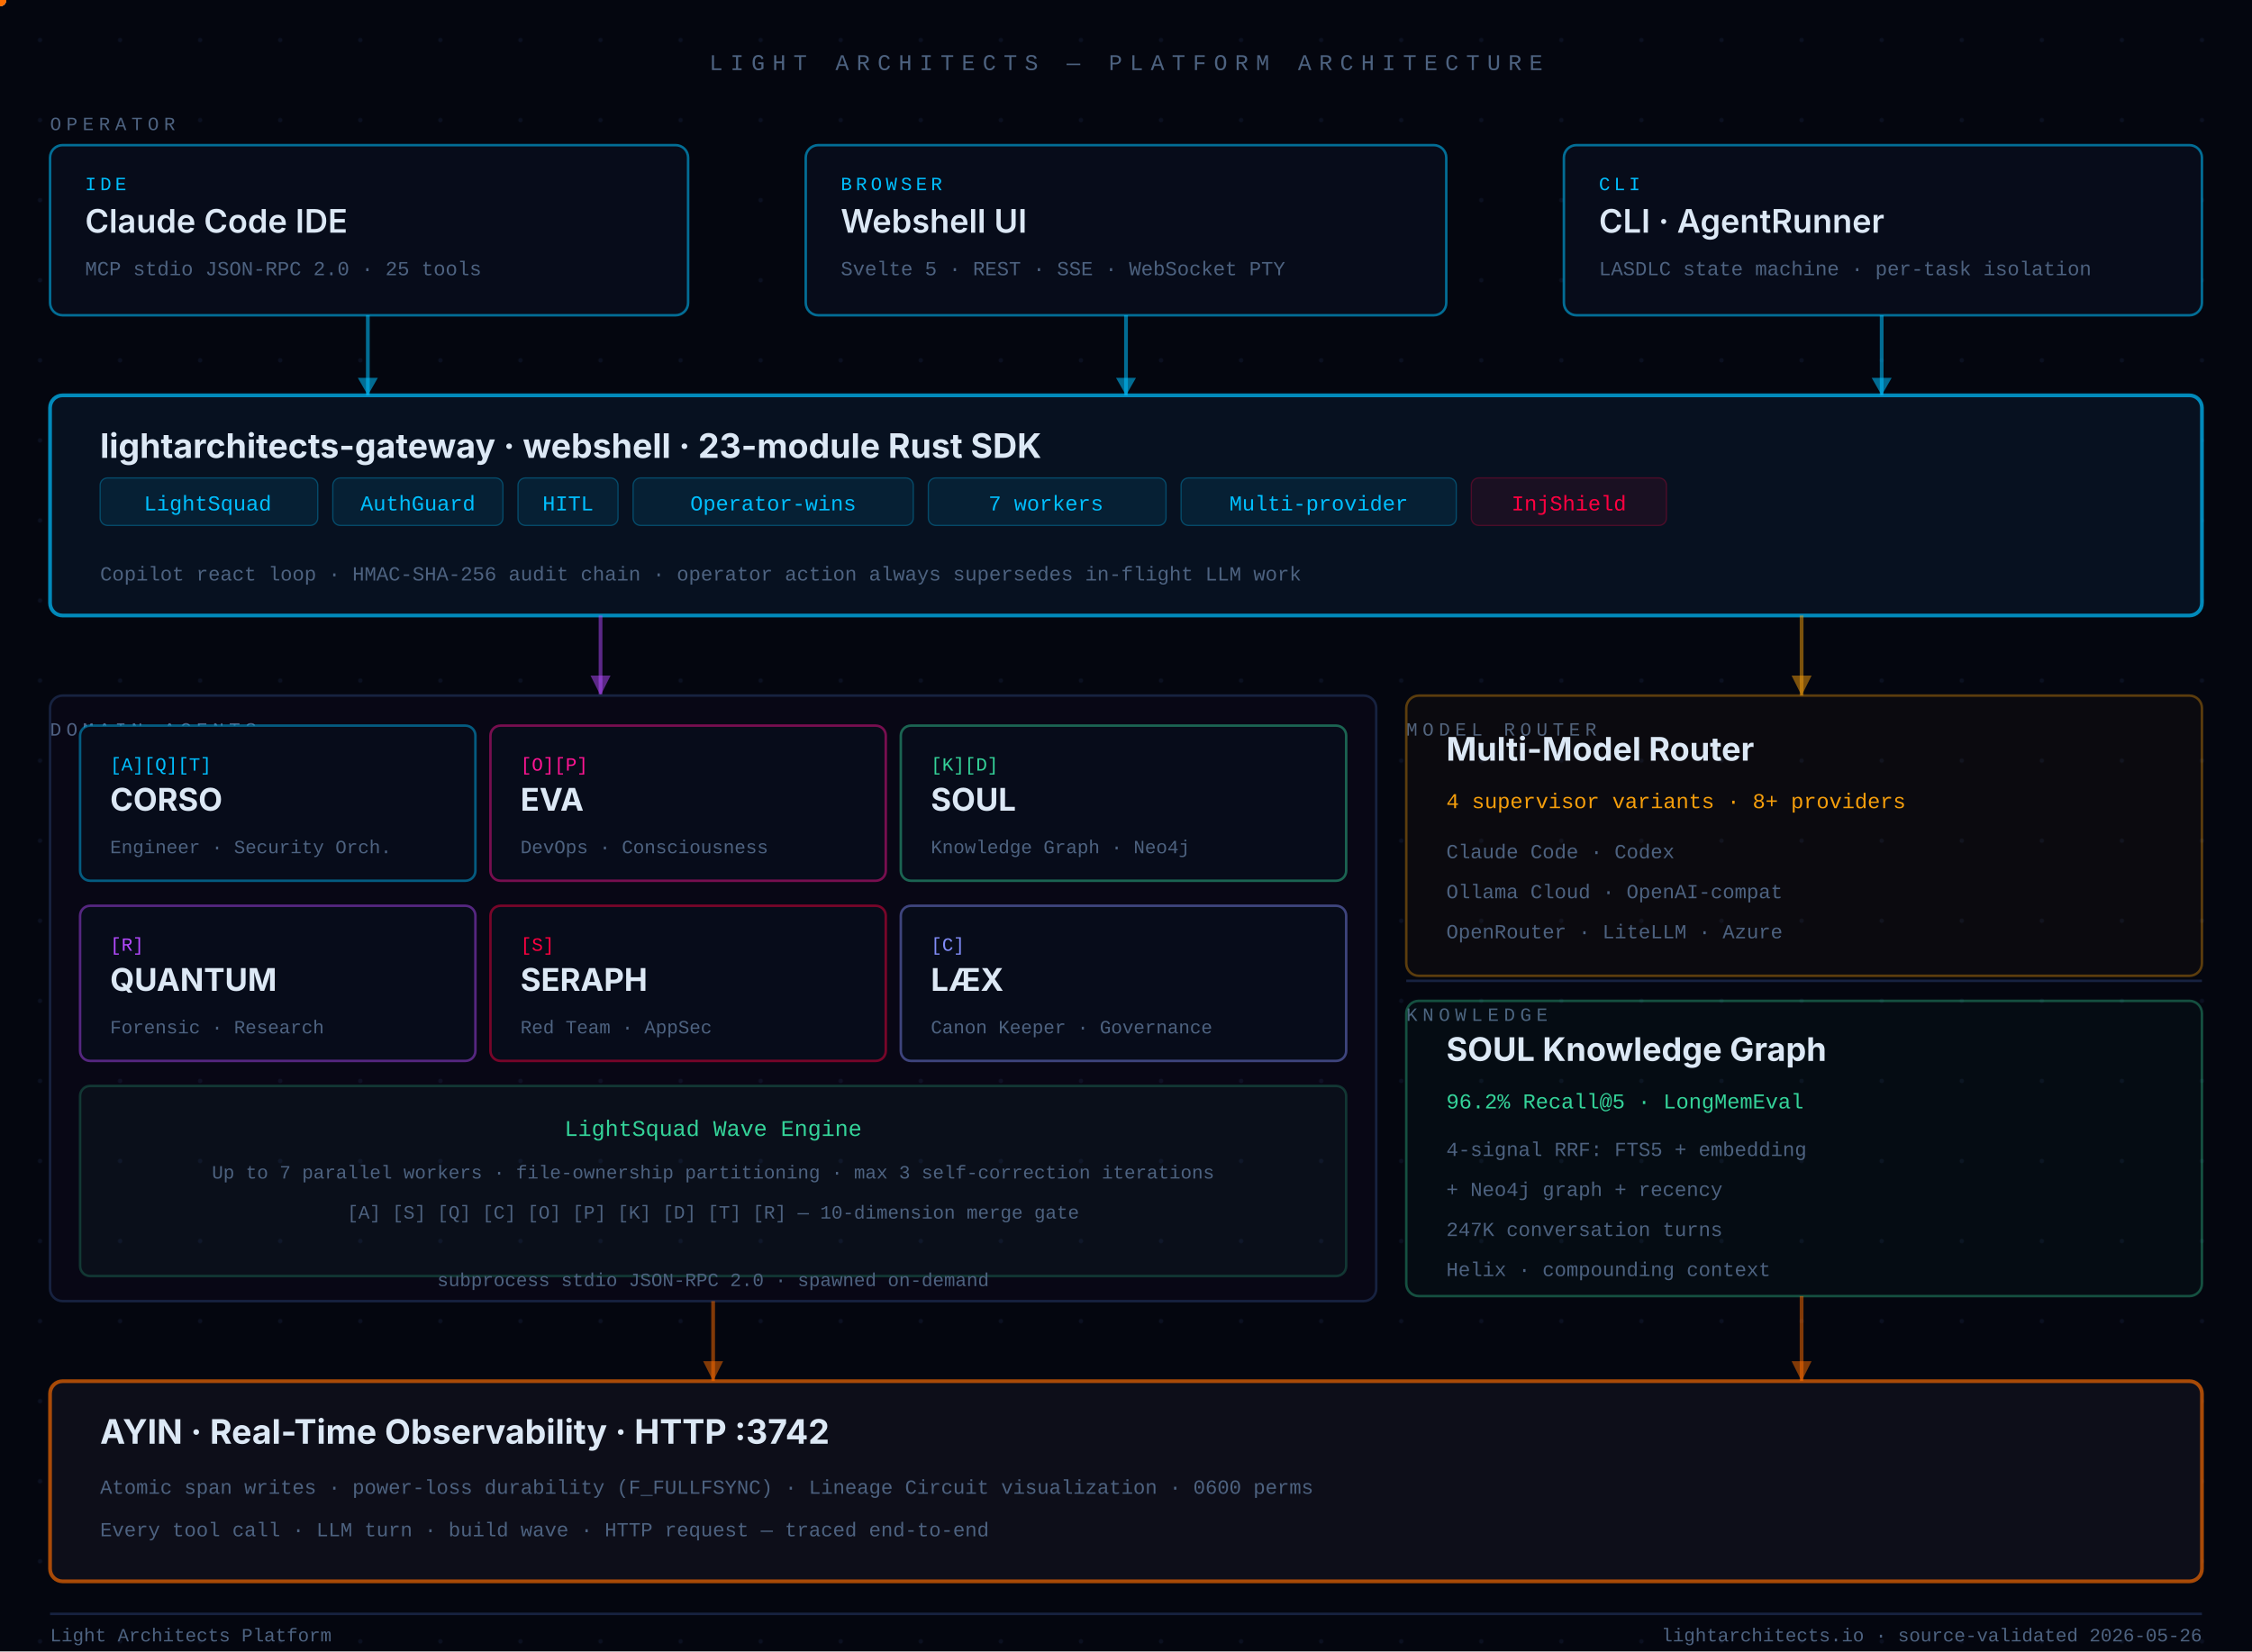
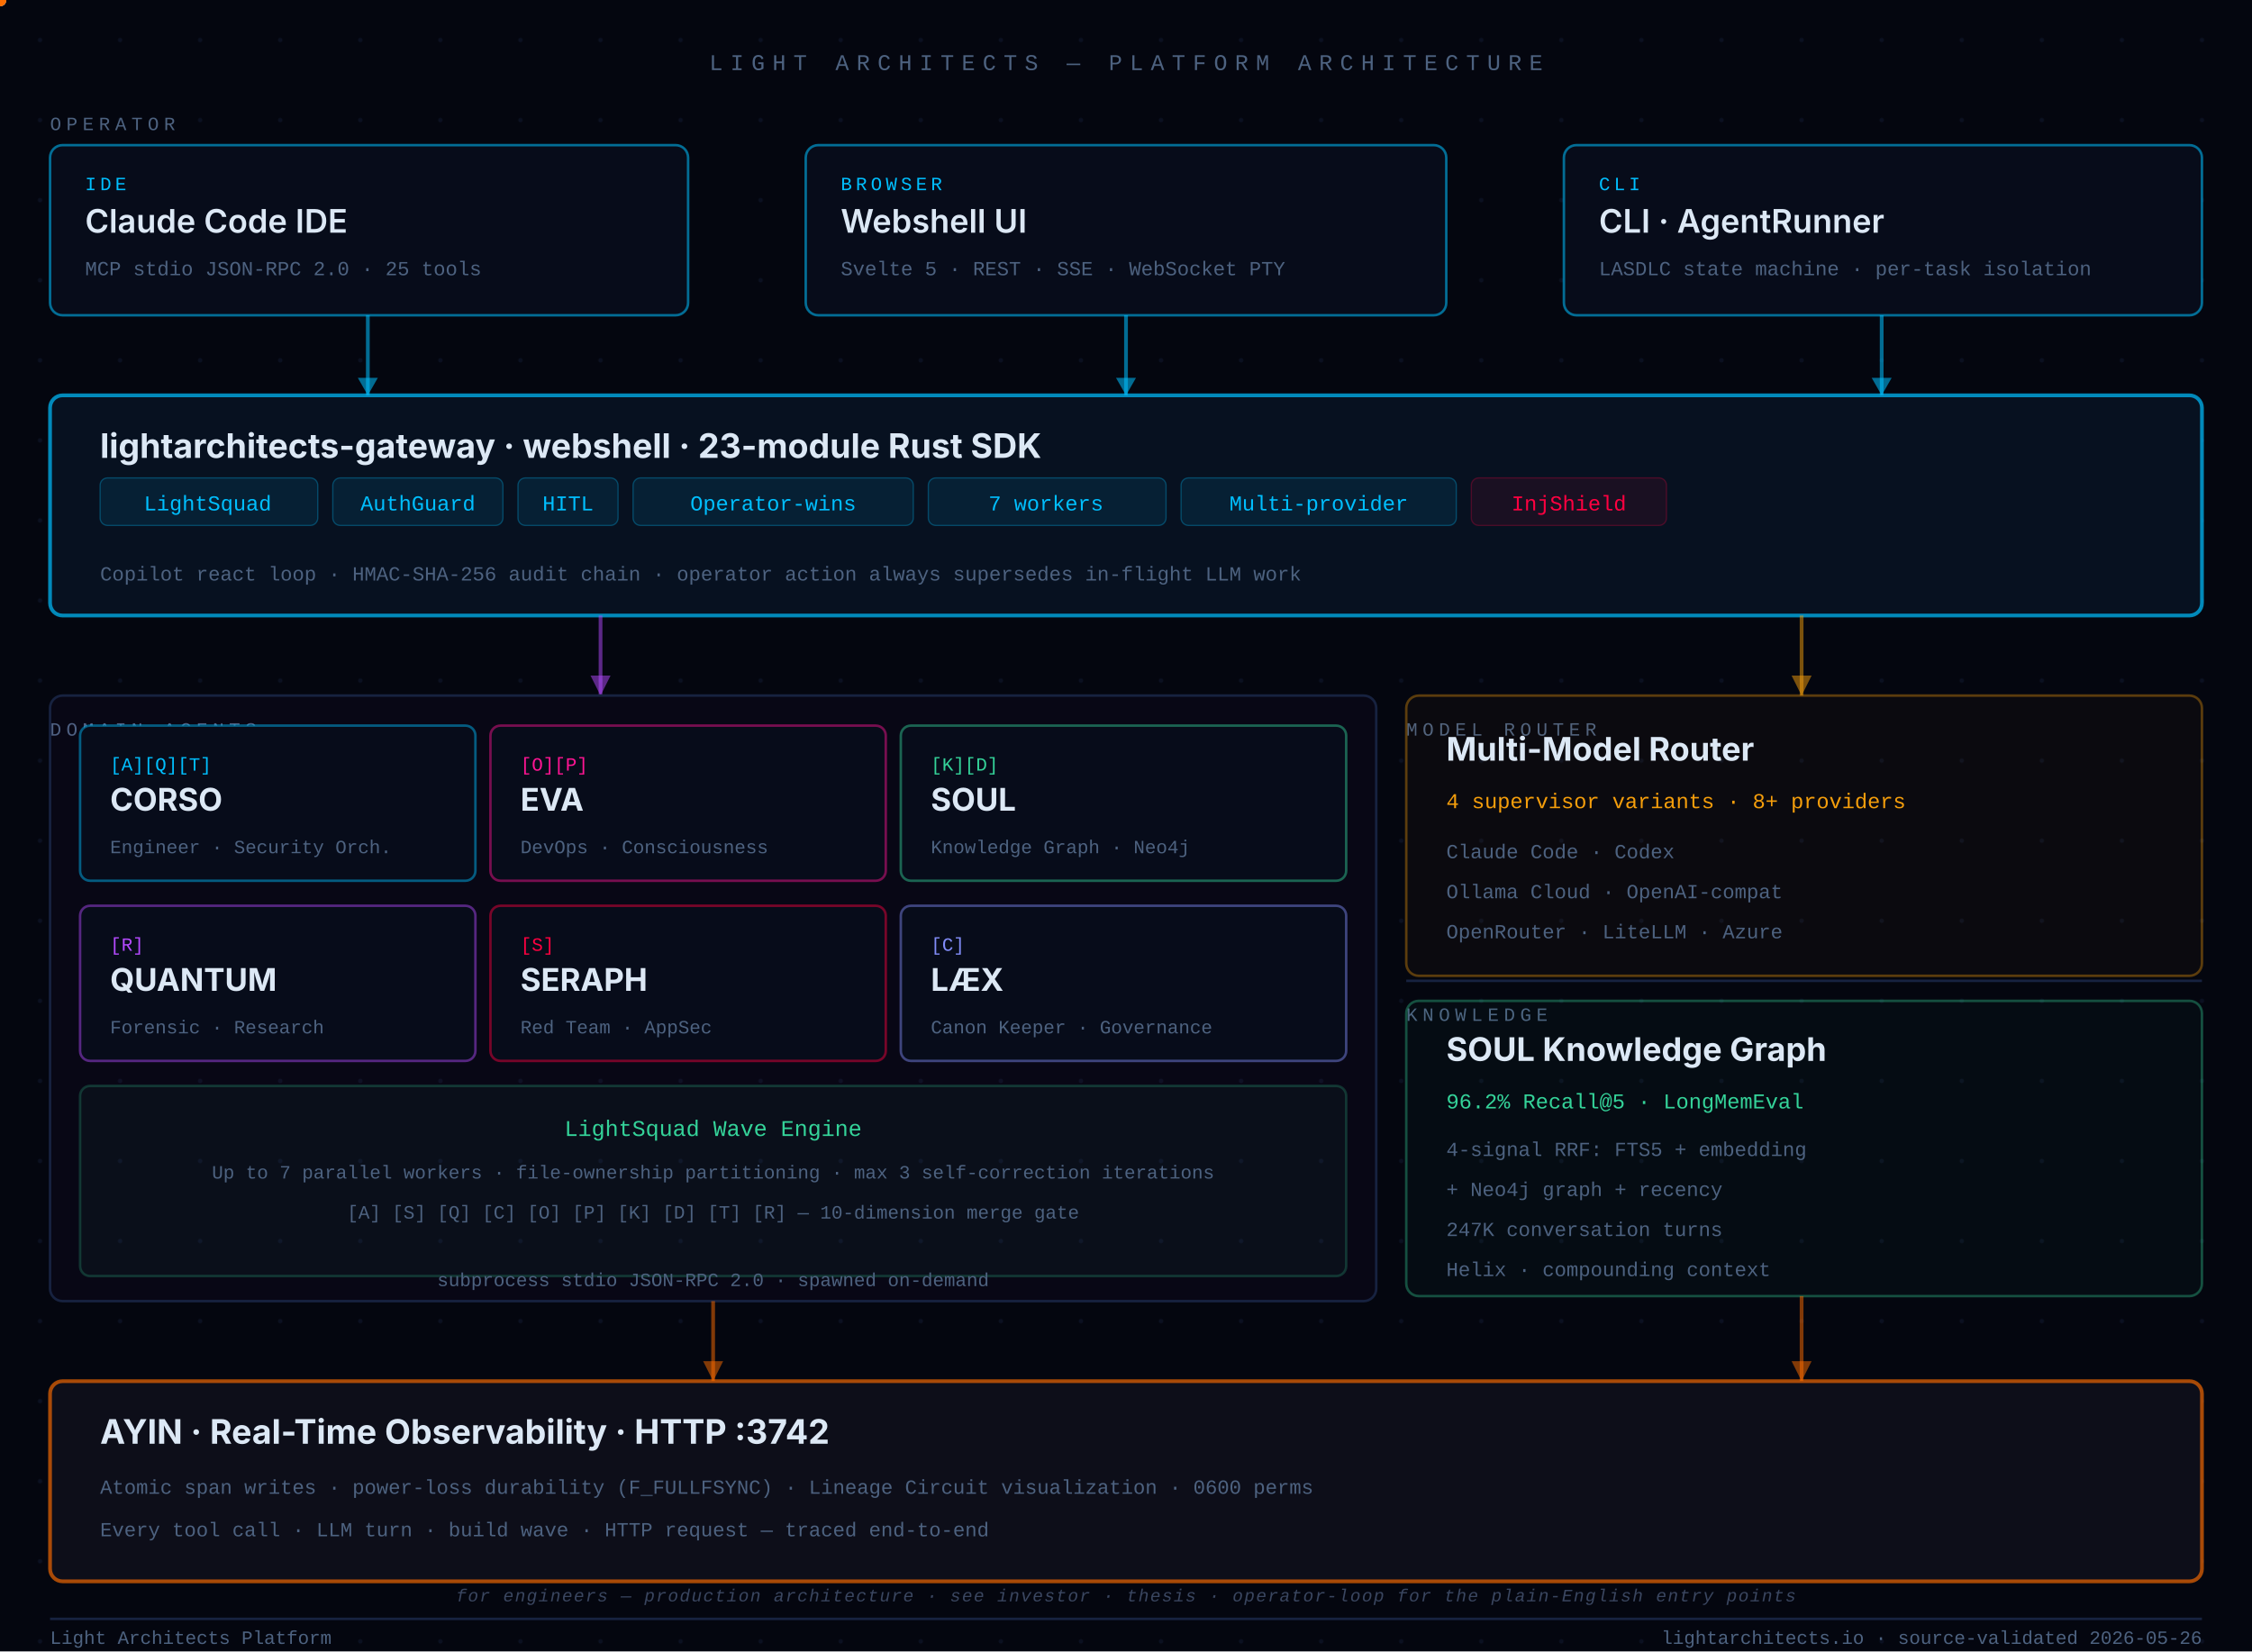
<svg xmlns="http://www.w3.org/2000/svg" viewBox="0 0 900 660" width="900" height="660">
  <defs>
    <style>
.m{font-family:'JetBrains Mono','Courier New',monospace}
.s{font-family:-apple-system,'Segoe UI',sans-serif}
@keyframes r1{0%,12%{opacity:0}28%,100%{opacity:1}}
@keyframes r2{0%,28%{opacity:0}44%,100%{opacity:1}}
@keyframes r3{0%,44%{opacity:0}60%,100%{opacity:1}}
@keyframes r4{0%,58%{opacity:0}74%,100%{opacity:1}}
@keyframes r5{0%,72%{opacity:0}86%,100%{opacity:1}}
@keyframes dl{0%,25%{stroke-dashoffset:80;opacity:0}26%{opacity:1}42%,100%{stroke-dashoffset:0;opacity:1}}
@keyframes dl2{0%,42%{stroke-dashoffset:80;opacity:0}43%{opacity:1}57%,100%{stroke-dashoffset:0;opacity:1}}
@keyframes dl3{0%,58%{stroke-dashoffset:80;opacity:0}59%{opacity:1}74%,100%{stroke-dashoffset:0;opacity:1}}
@keyframes glow{0%,100%{opacity:.5}50%{opacity:1}}
.l1{animation:r1 4s ease-out both}
.l2{animation:r2 4s ease-out both}
.l3{animation:r3 4s ease-out both}
.l4{animation:r4 4s ease-out both}
.l5{animation:r5 4s ease-out both}
.c1{stroke-dasharray:80;animation:dl 4s ease-out both}
.c2{stroke-dasharray:80;animation:dl2 4s ease-out both}
.c3{stroke-dasharray:80;animation:dl3 4s ease-out both}
.gw{animation:glow 3s ease-in-out infinite 4s}
</style>
  </defs>
  <rect width="900" height="660" fill="#04060f" />
  <defs>
    <pattern id="dots" width="32" height="32" patternUnits="userSpaceOnUse">
      <circle cx="16" cy="16" r=".9" fill="#0b1020" />
    </pattern>
  </defs>
  <rect width="900" height="660" fill="url(#dots)" />
  <g class="l1">
    <text x="450" y="28" class="m" font-size="9" fill="#4d6280" text-anchor="middle" letter-spacing="3">LIGHT ARCHITECTS — PLATFORM ARCHITECTURE</text>
  </g>
  <g class="l1">
    <text x="20" y="52" class="m" font-size="7.5" fill="#4d6280" letter-spacing="2">OPERATOR</text>
    <rect x="20" y="58" width="255" height="68" rx="5" fill="#070c1a" stroke="#00BFFF" stroke-width="1" stroke-opacity=".55" />
    <text x="34" y="76" class="m" font-size="7.5" fill="#00BFFF" letter-spacing="1.5">IDE</text>
    <text x="34" y="93" class="s" font-size="13" fill="#dce8f5" font-weight="600">Claude Code IDE</text>
    <text x="34" y="110" class="m" font-size="8" fill="#4d6280">MCP stdio JSON-RPC 2.0 · 25 tools</text>
    <rect x="322" y="58" width="256" height="68" rx="5" fill="#070c1a" stroke="#00BFFF" stroke-width="1" stroke-opacity=".55" />
    <text x="336" y="76" class="m" font-size="7.5" fill="#00BFFF" letter-spacing="1.5">BROWSER</text>
    <text x="336" y="93" class="s" font-size="13" fill="#dce8f5" font-weight="600">Webshell UI</text>
    <text x="336" y="110" class="m" font-size="8" fill="#4d6280">Svelte 5 · REST · SSE · WebSocket PTY</text>
    <rect x="625" y="58" width="255" height="68" rx="5" fill="#070c1a" stroke="#00BFFF" stroke-width="1" stroke-opacity=".55" />
    <text x="639" y="76" class="m" font-size="7.5" fill="#00BFFF" letter-spacing="1.5">CLI</text>
    <text x="639" y="93" class="s" font-size="13" fill="#dce8f5" font-weight="600">CLI · AgentRunner</text>
    <text x="639" y="110" class="m" font-size="8" fill="#4d6280">LASDLC state machine · per-task isolation</text>
  </g>
  <g class="c1">
    <line x1="147" y1="126" x2="147" y2="158" stroke="#00BFFF" stroke-width="1.5" stroke-opacity=".55" />
    <line x1="450" y1="126" x2="450" y2="158" stroke="#00BFFF" stroke-width="1.5" stroke-opacity=".55" />
    <line x1="752" y1="126" x2="752" y2="158" stroke="#00BFFF" stroke-width="1.5" stroke-opacity=".55" />
    <polygon points="147,158 143,151 151,151" fill="#00BFFF" opacity=".55" />
    <polygon points="450,158 446,151 454,151" fill="#00BFFF" opacity=".55" />
    <polygon points="752,158 748,151 756,151" fill="#00BFFF" opacity=".55" />
  </g>
  <g class="c1">
    <circle r="2.5" fill="#00BFFF" opacity=".8">
      <animateMotion dur="1.2s" repeatCount="indefinite" begin="2.8s">
        <mpath href="#p-op-gw-1" />
      </animateMotion>
    </circle>
    <circle r="2.5" fill="#00BFFF" opacity=".8">
      <animateMotion dur="1.2s" repeatCount="indefinite" begin="3.2s">
        <mpath href="#p-op-gw-2" />
      </animateMotion>
    </circle>
    <circle r="2.5" fill="#00BFFF" opacity=".8">
      <animateMotion dur="1.2s" repeatCount="indefinite" begin="3.6s">
        <mpath href="#p-op-gw-3" />
      </animateMotion>
    </circle>
  </g>
  <defs>
    <path id="p-op-gw-1" d="M147,126 L147,158" />
    <path id="p-op-gw-2" d="M450,126 L450,158" />
    <path id="p-op-gw-3" d="M752,126 L752,158" />
  </defs>
  <g class="l2">
    <text x="20" y="173" class="m" font-size="7.5" fill="#4d6280" letter-spacing="2">PLATFORM CORE</text>
    <rect x="20" y="158" width="860" height="88" rx="5" fill="#070c1a" stroke="#00BFFF" stroke-width="1.5" stroke-opacity=".7" />
    <rect x="20" y="158" width="860" height="88" rx="5" fill="rgba(0,191,255,.03)" class="gw" />
    <text x="40" y="183" class="s" font-size="13.5" fill="#dce8f5" font-weight="700">lightarchitects-gateway · webshell · 23-module Rust SDK</text>
    <rect x="40" y="191" width="87" height="19" rx="3" fill="rgba(0,191,255,.09)" stroke="rgba(0,191,255,.3)" stroke-width=".5" />
    <text x="83" y="204" class="m" font-size="8.5" fill="#00BFFF" text-anchor="middle">LightSquad</text>
    <rect x="133" y="191" width="68" height="19" rx="3" fill="rgba(0,191,255,.09)" stroke="rgba(0,191,255,.3)" stroke-width=".5" />
    <text x="167" y="204" class="m" font-size="8.5" fill="#00BFFF" text-anchor="middle">AuthGuard</text>
    <rect x="207" y="191" width="40" height="19" rx="3" fill="rgba(0,191,255,.09)" stroke="rgba(0,191,255,.3)" stroke-width=".5" />
    <text x="227" y="204" class="m" font-size="8.5" fill="#00BFFF" text-anchor="middle">HITL</text>
    <rect x="253" y="191" width="112" height="19" rx="3" fill="rgba(0,191,255,.09)" stroke="rgba(0,191,255,.3)" stroke-width=".5" />
    <text x="309" y="204" class="m" font-size="8.5" fill="#00BFFF" text-anchor="middle">Operator-wins</text>
    <rect x="371" y="191" width="95" height="19" rx="3" fill="rgba(0,191,255,.09)" stroke="rgba(0,191,255,.3)" stroke-width=".5" />
    <text x="418" y="204" class="m" font-size="8.5" fill="#00BFFF" text-anchor="middle">7 workers</text>
    <rect x="472" y="191" width="110" height="19" rx="3" fill="rgba(0,191,255,.09)" stroke="rgba(0,191,255,.3)" stroke-width=".5" />
    <text x="527" y="204" class="m" font-size="8.5" fill="#00BFFF" text-anchor="middle">Multi-provider</text>
    <rect x="588" y="191" width="78" height="19" rx="3" fill="rgba(255,0,64,.08)" stroke="rgba(255,0,64,.25)" stroke-width=".5" />
    <text x="627" y="204" class="m" font-size="8.5" fill="#FF0040" text-anchor="middle">InjShield</text>
    <text x="40" y="232" class="m" font-size="8" fill="#4d6280">Copilot react loop · HMAC-SHA-256 audit chain · operator action always supersedes in-flight LLM work</text>
  </g>
  <g class="c2">
    <line x1="240" y1="246" x2="240" y2="278" stroke="#B44AFF" stroke-width="1.5" stroke-opacity=".5" />
    <line x1="720" y1="246" x2="720" y2="278" stroke="#F59E0B" stroke-width="1.5" stroke-opacity=".5" />
    <polygon points="240,278 236,270 244,270" fill="#B44AFF" opacity=".5" />
    <polygon points="720,278 716,270 724,270" fill="#F59E0B" opacity=".5" />
  </g>
  <g class="c2">
    <circle r="2.5" fill="#B44AFF" opacity=".8">
      <animateMotion dur="1s" repeatCount="indefinite" begin="3s">
        <mpath href="#p-gw-ag" />
      </animateMotion>
    </circle>
    <circle r="2.5" fill="#F59E0B" opacity=".8">
      <animateMotion dur="1s" repeatCount="indefinite" begin="3.4s">
        <mpath href="#p-gw-rt" />
      </animateMotion>
    </circle>
  </g>
  <defs>
    <path id="p-gw-ag" d="M240,246 L240,278" />
    <path id="p-gw-rt" d="M720,246 L720,278" />
  </defs>
  <g class="l3">
    <text x="20" y="294" class="m" font-size="7.5" fill="#4d6280" letter-spacing="2">DOMAIN AGENTS</text>
    <rect x="20" y="278" width="530" height="242" rx="5" fill="rgba(180,74,255,.025)" stroke="#172240" stroke-width="1" />
    <rect x="32" y="290" width="158" height="62" rx="4" fill="#070c1a" stroke="rgba(0,191,255,.45)" stroke-width="1" />
    <text x="44" y="308" class="m" font-size="7.5" fill="#00BFFF">[A][Q][T]</text>
    <text x="44" y="324" class="s" font-size="12.5" fill="#dce8f5" font-weight="700">CORSO</text>
    <text x="44" y="341" class="m" font-size="7.5" fill="#4d6280">Engineer · Security Orch.</text>
    <rect x="196" y="290" width="158" height="62" rx="4" fill="#070c1a" stroke="rgba(255,20,147,.45)" stroke-width="1" />
    <text x="208" y="308" class="m" font-size="7.5" fill="#FF1493">[O][P]</text>
    <text x="208" y="324" class="s" font-size="12.5" fill="#dce8f5" font-weight="700">EVA</text>
    <text x="208" y="341" class="m" font-size="7.5" fill="#4d6280">DevOps · Consciousness</text>
    <rect x="360" y="290" width="178" height="62" rx="4" fill="#070c1a" stroke="rgba(52,211,153,.45)" stroke-width="1" />
    <text x="372" y="308" class="m" font-size="7.5" fill="#34d399">[K][D]</text>
    <text x="372" y="324" class="s" font-size="12.5" fill="#dce8f5" font-weight="700">SOUL</text>
    <text x="372" y="341" class="m" font-size="7.5" fill="#4d6280">Knowledge Graph · Neo4j</text>
    <rect x="32" y="362" width="158" height="62" rx="4" fill="#070c1a" stroke="rgba(180,74,255,.45)" stroke-width="1" />
    <text x="44" y="380" class="m" font-size="7.5" fill="#B44AFF">[R]</text>
    <text x="44" y="396" class="s" font-size="12.5" fill="#dce8f5" font-weight="700">QUANTUM</text>
    <text x="44" y="413" class="m" font-size="7.5" fill="#4d6280">Forensic · Research</text>
    <rect x="196" y="362" width="158" height="62" rx="4" fill="#070c1a" stroke="rgba(255,0,64,.45)" stroke-width="1" />
    <text x="208" y="380" class="m" font-size="7.5" fill="#FF0040">[S]</text>
    <text x="208" y="396" class="s" font-size="12.5" fill="#dce8f5" font-weight="700">SERAPH</text>
    <text x="208" y="413" class="m" font-size="7.5" fill="#4d6280">Red Team · AppSec</text>
    <rect x="360" y="362" width="178" height="62" rx="4" fill="#070c1a" stroke="rgba(129,140,248,.45)" stroke-width="1" />
    <text x="372" y="380" class="m" font-size="7.5" fill="#818cf8">[C]</text>
    <text x="372" y="396" class="s" font-size="12.5" fill="#dce8f5" font-weight="700">LÆX</text>
    <text x="372" y="413" class="m" font-size="7.5" fill="#4d6280">Canon Keeper · Governance</text>
    <rect x="32" y="434" width="506" height="76" rx="4" fill="rgba(52,211,153,.04)" stroke="rgba(52,211,153,.22)" stroke-width="1" />
    <text x="285" y="454" class="m" font-size="9" fill="#34d399" text-anchor="middle">LightSquad Wave Engine</text>
    <text x="285" y="471" class="m" font-size="7.5" fill="#4d6280" text-anchor="middle">Up to 7 parallel workers · file-ownership partitioning · max 3 self-correction iterations</text>
    <text x="285" y="487" class="m" font-size="7.5" fill="#4d6280" text-anchor="middle">[A] [S] [Q] [C] [O] [P] [K] [D] [T] [R]  —  10-dimension merge gate</text>
    <text x="285" y="514" class="m" font-size="7.5" fill="#4d6280" text-anchor="middle">subprocess stdio JSON-RPC 2.0 · spawned on-demand</text>
  </g>
  <g class="l3">
    <text x="562" y="294" class="m" font-size="7.5" fill="#4d6280" letter-spacing="2">MODEL ROUTER</text>
    <rect x="562" y="278" width="318" height="112" rx="5" fill="rgba(245,158,11,.03)" stroke="rgba(245,158,11,.35)" stroke-width="1" />
    <text x="578" y="304" class="s" font-size="13" fill="#dce8f5" font-weight="700">Multi-Model Router</text>
    <text x="578" y="323" class="m" font-size="8.5" fill="#F59E0B">4 supervisor variants · 8+ providers</text>
    <text x="578" y="343" class="m" font-size="8" fill="#4d6280">Claude Code · Codex</text>
    <text x="578" y="359" class="m" font-size="8" fill="#4d6280">Ollama Cloud · OpenAI-compat</text>
    <text x="578" y="375" class="m" font-size="8" fill="#4d6280">OpenRouter · LiteLLM · Azure</text>
  </g>
  <g class="l4">
    <text x="562" y="408" class="m" font-size="7.5" fill="#4d6280" letter-spacing="2">KNOWLEDGE</text>
    <rect x="562" y="400" width="318" height="118" rx="5" fill="rgba(52,211,153,.03)" stroke="rgba(52,211,153,.35)" stroke-width="1" />
    <text x="578" y="424" class="s" font-size="13" fill="#dce8f5" font-weight="700">SOUL Knowledge Graph</text>
    <text x="578" y="443" class="m" font-size="8.5" fill="#34d399">96.2% Recall@5 · LongMemEval</text>
    <text x="578" y="462" class="m" font-size="8" fill="#4d6280">4-signal RRF: FTS5 + embedding</text>
    <text x="578" y="478" class="m" font-size="8" fill="#4d6280">+ Neo4j graph + recency</text>
    <text x="578" y="494" class="m" font-size="8" fill="#4d6280">247K conversation turns</text>
    <text x="578" y="510" class="m" font-size="8" fill="#4d6280">Helix · compounding context</text>
  </g>
  <line x1="562" y1="392" x2="880" y2="392" stroke="#172240" stroke-width="1" class="l3" />
  <g class="c3">
    <line x1="285" y1="520" x2="285" y2="552" stroke="#FF6D00" stroke-width="1.5" stroke-opacity=".5" />
    <line x1="720" y1="518" x2="720" y2="552" stroke="#FF6D00" stroke-width="1.5" stroke-opacity=".5" />
    <polygon points="285,552 281,544 289,544" fill="#FF6D00" opacity=".5" />
    <polygon points="720,552 716,544 724,544" fill="#FF6D00" opacity=".5" />
  </g>
  <g class="c3">
    <circle r="2.5" fill="#FF6D00" opacity=".8">
      <animateMotion dur="1s" repeatCount="indefinite" begin="3.8s">
        <mpath href="#p-ag-ay" />
      </animateMotion>
    </circle>
    <circle r="2.5" fill="#FF6D00" opacity=".8">
      <animateMotion dur="1s" repeatCount="indefinite" begin="4.2s">
        <mpath href="#p-kn-ay" />
      </animateMotion>
    </circle>
  </g>
  <defs>
    <path id="p-ag-ay" d="M285,520 L285,552" />
    <path id="p-kn-ay" d="M720,518 L720,552" />
  </defs>
  <g class="l5">
    <text x="20" y="567" class="m" font-size="7.5" fill="#4d6280" letter-spacing="2">OBSERVABILITY</text>
    <rect x="20" y="552" width="860" height="80" rx="5" fill="#070c1a" stroke="#FF6D00" stroke-width="1.5" stroke-opacity=".65" />
    <rect x="20" y="552" width="860" height="80" rx="5" fill="rgba(255,109,0,.025)" class="gw" />
    <text x="40" y="577" class="s" font-size="13.5" fill="#dce8f5" font-weight="700">AYIN · Real-Time Observability · HTTP :3742</text>
    <text x="40" y="597" class="m" font-size="8" fill="#4d6280">Atomic span writes · power-loss durability (F_FULLFSYNC) · Lineage Circuit visualization · 0600 perms</text>
    <text x="40" y="614" class="m" font-size="8" fill="#4d6280">Every tool call · LLM turn · build wave · HTTP request — traced end-to-end</text>
  </g>
  <g class="l5">
-     <line x1="20" y1="645" x2="880" y2="645" stroke="#172240" stroke-width="1" />
-     <text x="20" y="656" class="m" font-size="7.5" fill="#4d6280">Light Architects Platform</text>
-     <text x="880" y="656" class="m" font-size="7.5" fill="#4d6280" text-anchor="end">lightarchitects.io · source-validated 2026-05-26</text>
+     <text x="450" y="640" class="m" font-size="7" fill="#3a4660" text-anchor="middle" letter-spacing="0.5" font-style="italic">for engineers — production architecture · see investor · thesis · operator-loop for the plain-English entry points</text>
+     <line x1="20" y1="647" x2="880" y2="647" stroke="#172240" stroke-width="1" />
+     <text x="20" y="657" class="m" font-size="7.5" fill="#4d6280">Light Architects Platform</text>
+     <text x="880" y="657" class="m" font-size="7.5" fill="#4d6280" text-anchor="end">lightarchitects.io · source-validated 2026-05-26</text>
  </g>
</svg>
